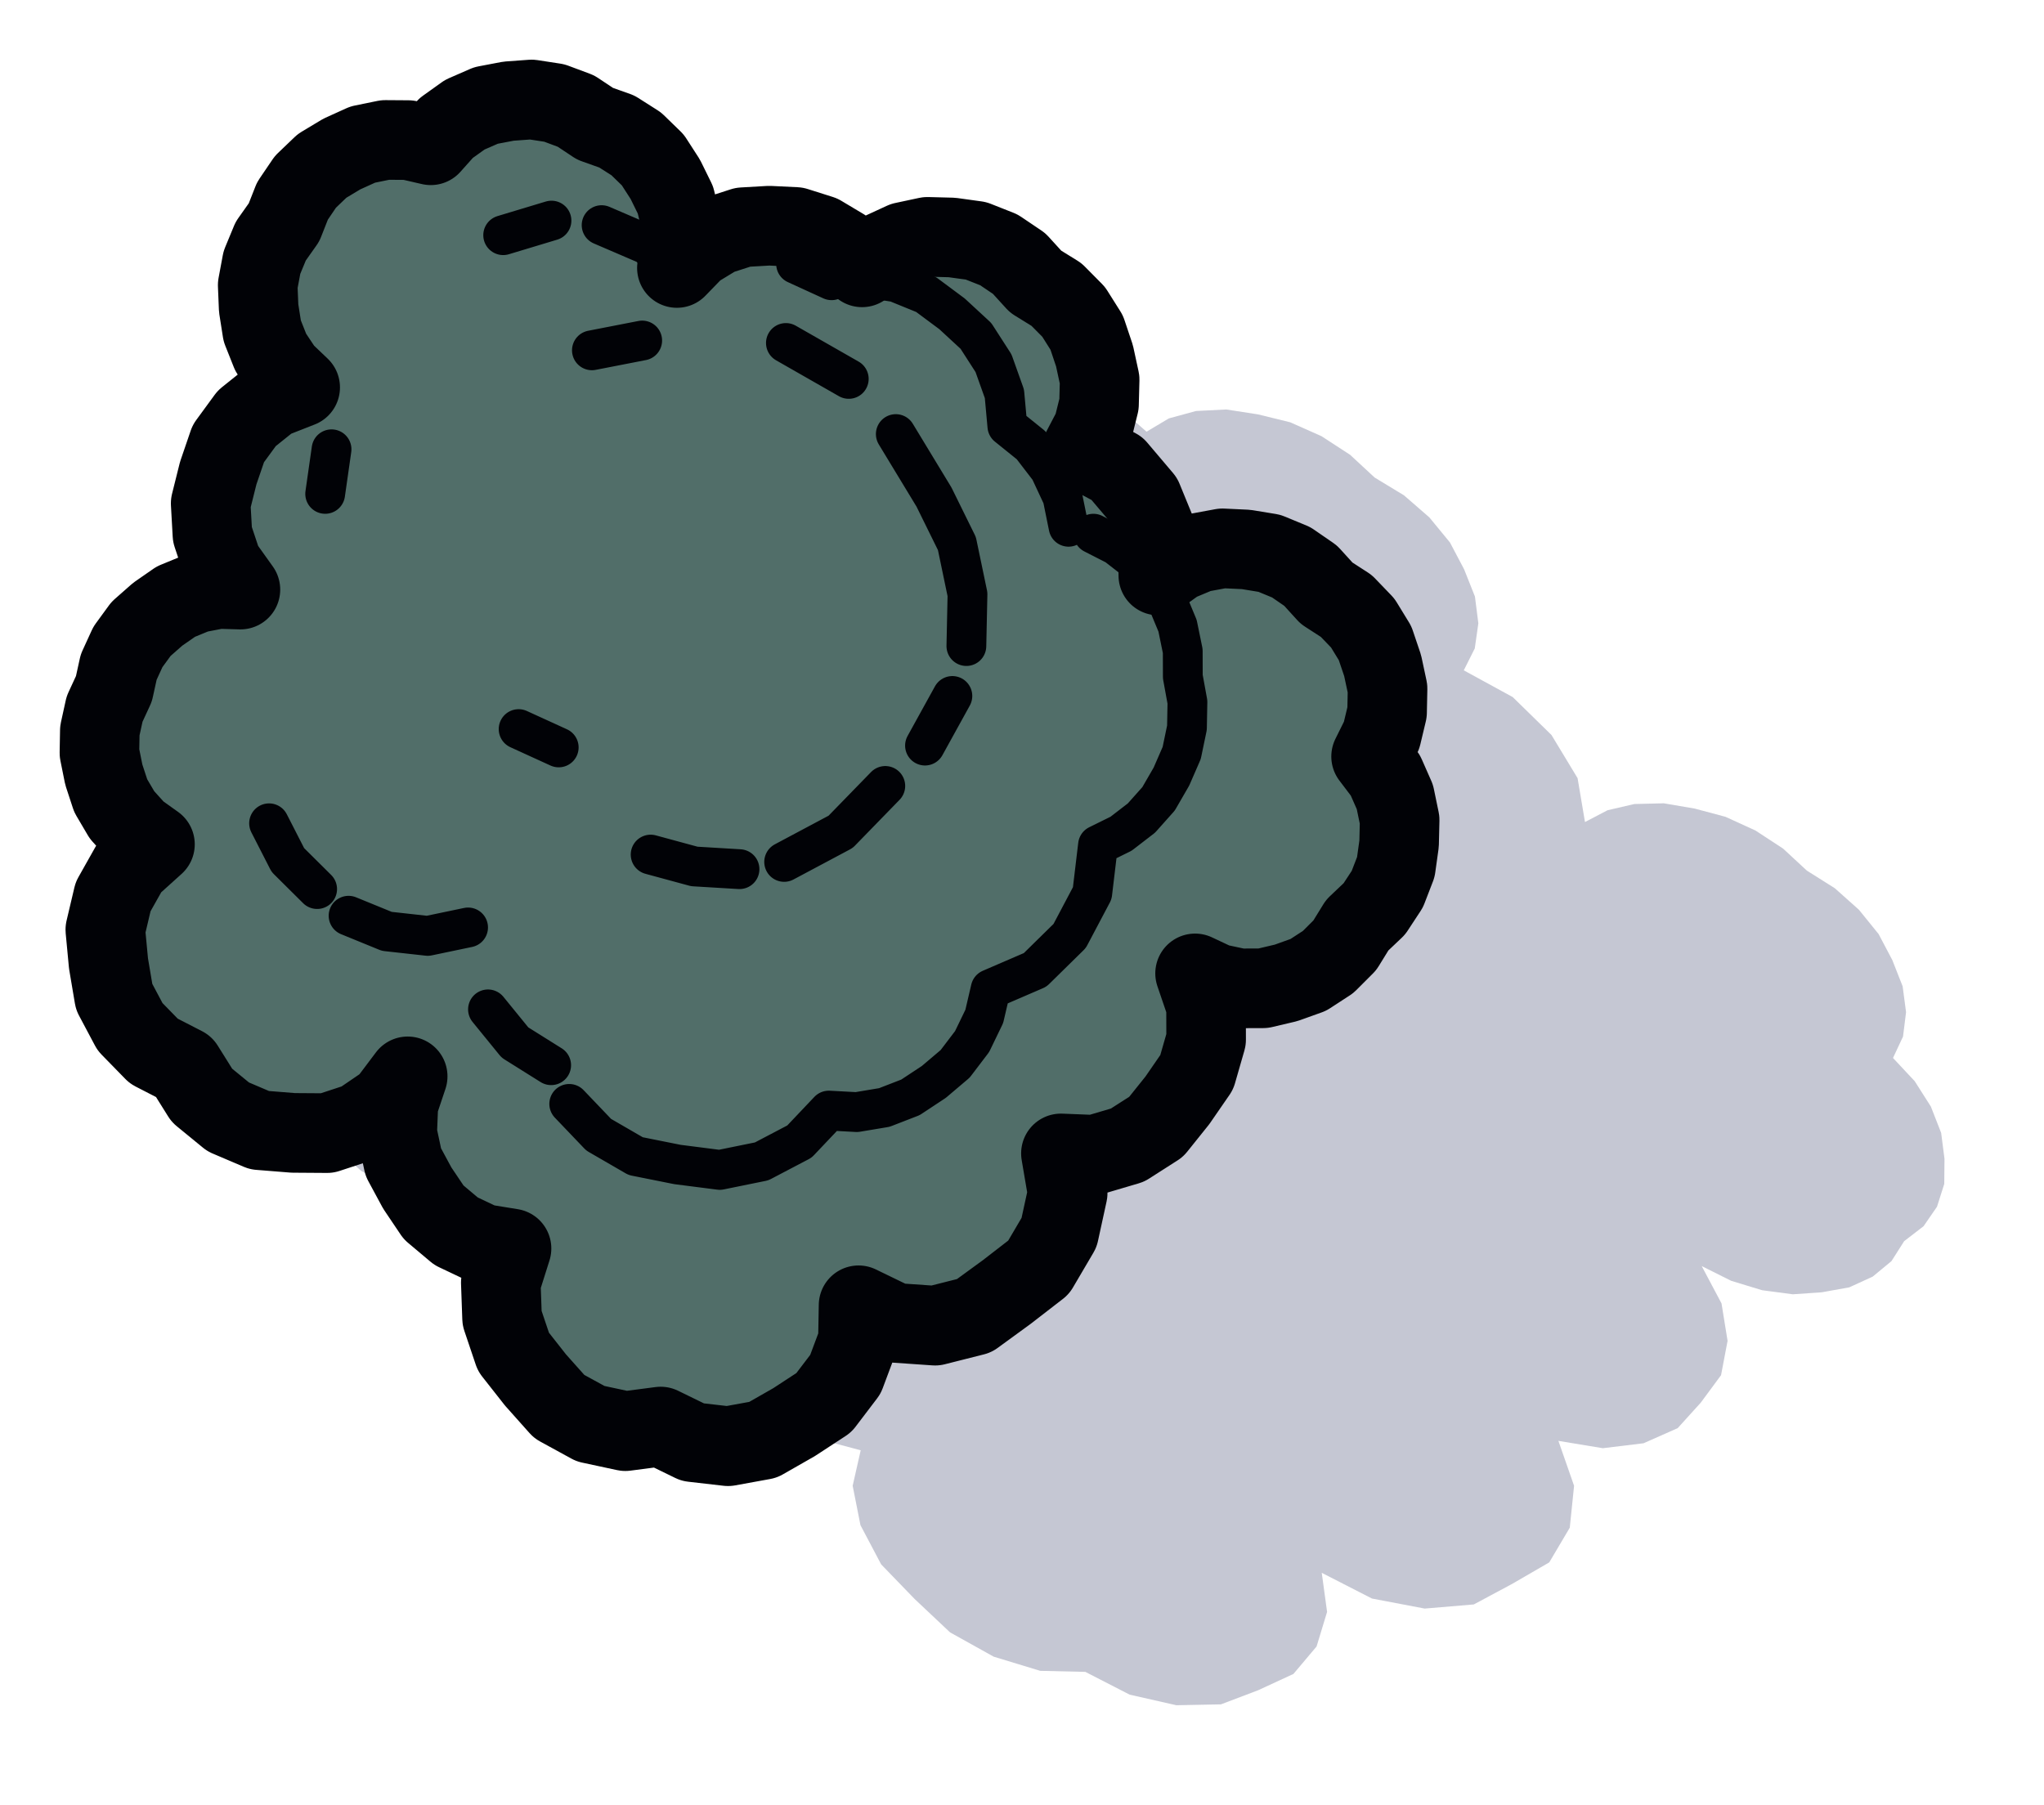
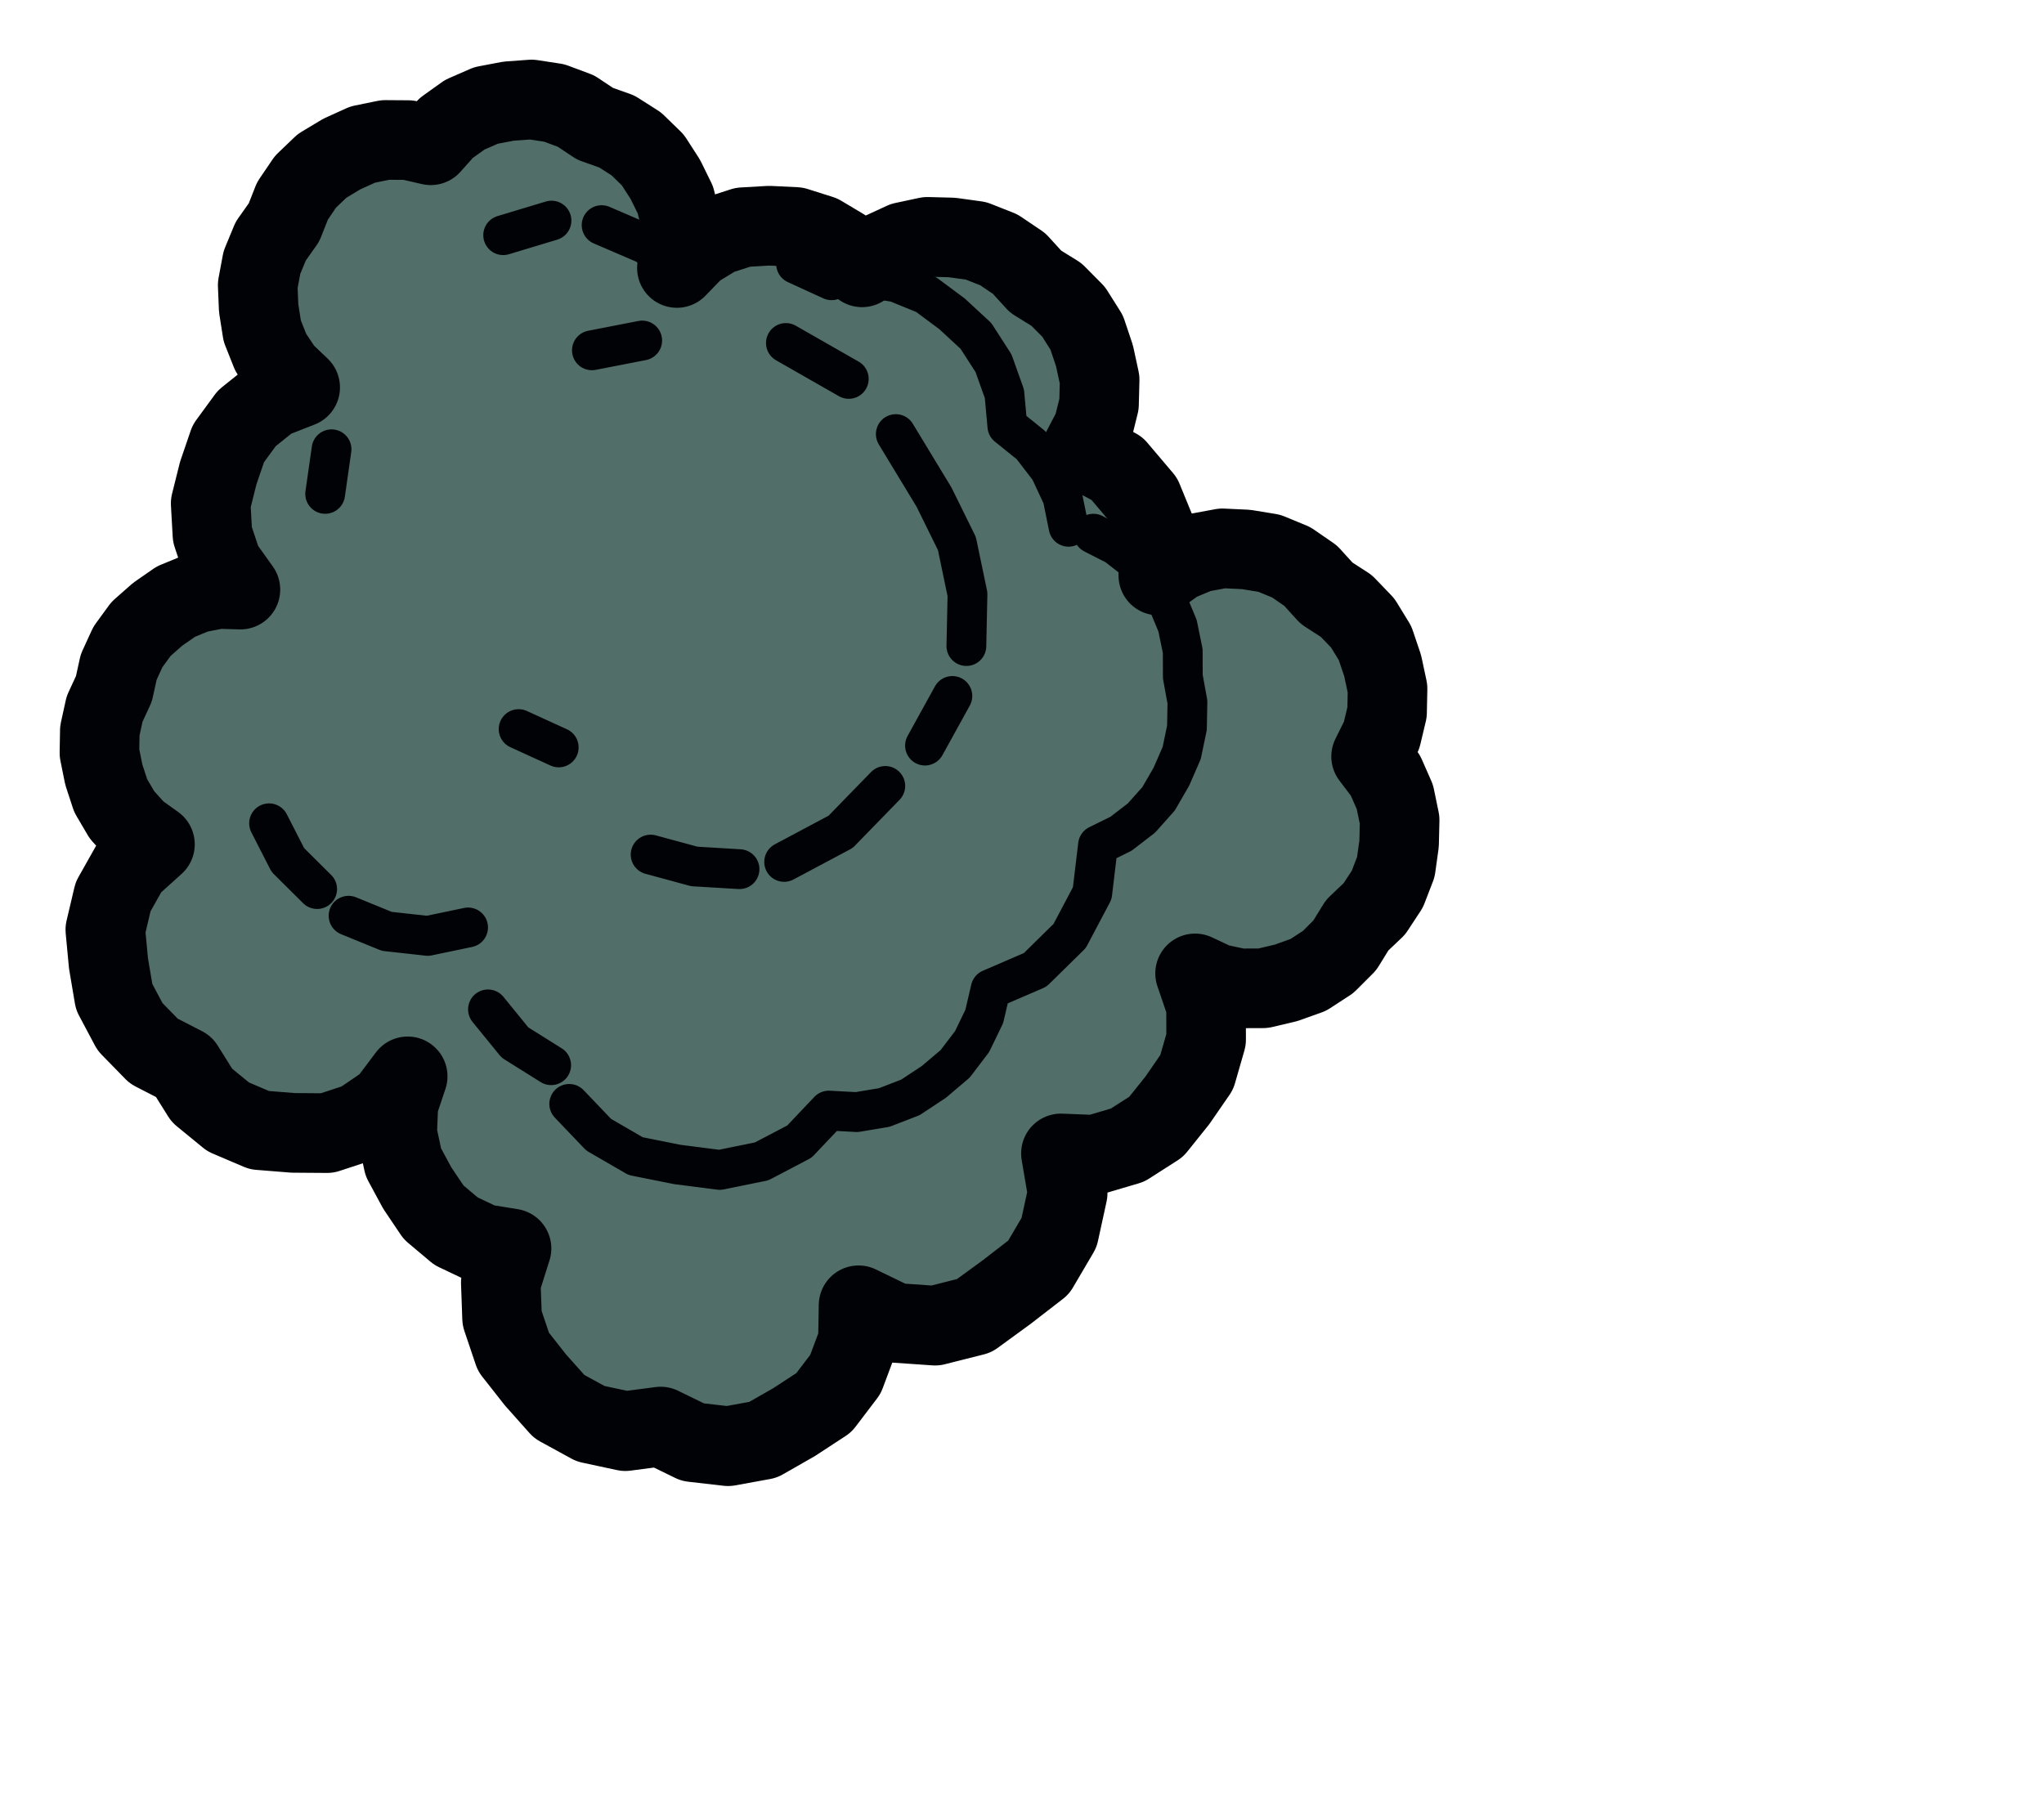
<svg xmlns="http://www.w3.org/2000/svg" viewBox="403.775 159.863 25.689 22.668" width="616" height="544" stroke-linejoin="round" stroke-linecap="round" fill-rule="evenodd" fill="none" preserveAspectRatio="none">
-   <g transform="translate(250.0195 250.0195) scale(1.000078)" opacity="0.55">
-     <path d=" M 175.5,-74.064 L 175.129,-74.249 L 175.378,-73.78 L 175.454,-73.31 L 175.372,-72.879 L 175.117,-72.534 L 174.827,-72.214 L 174.398,-72.024 L 173.886,-71.962 L 173.328,-72.054 L 173.525,-71.49 L 173.471,-70.964 L 173.213,-70.528 L 172.745,-70.257 L 172.265,-70 L 171.648,-69.948 L 170.985,-70.074 L 170.354,-70.397 L 170.421,-69.906 L 170.289,-69.472 L 169.998,-69.127 L 169.554,-68.922 L 169.087,-68.745 L 168.527,-68.734 L 167.94,-68.867 L 167.383,-69.153 L 166.816,-69.166 L 166.231,-69.344 L 165.683,-69.649 L 165.238,-70.068 L 164.817,-70.503 L 164.557,-70.995 L 164.459,-71.49 L 164.56,-71.936 L 164.077,-72.064 L 163.617,-72.296 L 163.209,-72.605 L 162.889,-72.977 L 162.605,-73.364 L 162.442,-73.774 L 162.398,-74.177 L 162.49,-74.541 L 162.215,-74.211 L 161.799,-74.008 L 161.296,-73.931 L 160.741,-74.009 L 160.183,-74.119 L 159.645,-74.372 L 159.17,-74.726 L 158.813,-75.162 L 158.286,-75.442 L 157.847,-75.829 L 157.52,-76.277 L 157.356,-76.752 L 157.231,-77.225 L 157.286,-77.665 L 157.493,-78.037 L 157.856,-78.296 L 157.532,-78.514 L 157.254,-78.774 L 157.028,-79.063 L 156.869,-79.37 L 156.75,-79.68 L 156.708,-79.986 L 156.739,-80.275 L 156.847,-80.534 L 156.877,-80.823 L 156.985,-81.082 L 157.16,-81.301 L 157.4,-81.468 L 157.67,-81.603 L 157.987,-81.676 L 158.335,-81.686 L 158.699,-81.629 L 158.347,-82.02 L 158.121,-82.45 L 158.025,-82.885 L 158.082,-83.287 L 158.183,-83.673 L 158.429,-83.981 L 158.785,-84.197 L 159.235,-84.292 L 158.927,-84.548 L 158.677,-84.84 L 158.491,-85.155 L 158.383,-85.477 L 158.318,-85.797 L 158.338,-86.101 L 158.435,-86.376 L 158.611,-86.607 L 158.703,-86.885 L 158.873,-87.12 L 159.11,-87.304 L 159.406,-87.425 L 159.729,-87.511 L 160.087,-87.526 L 160.464,-87.473 L 160.842,-87.352 L 161.054,-87.556 L 161.331,-87.701 L 161.656,-87.782 L 162.016,-87.793 L 162.388,-87.766 L 162.768,-87.668 L 163.138,-87.509 L 163.479,-87.292 L 163.851,-87.138 L 164.195,-86.925 L 164.5,-86.667 L 164.746,-86.372 L 164.957,-86.065 L 165.093,-85.743 L 165.153,-85.424 L 165.129,-85.121 L 165.388,-85.343 L 165.727,-85.484 L 166.119,-85.542 L 166.547,-85.505 L 166.98,-85.429 L 167.409,-85.265 L 167.809,-85.028 L 168.152,-84.728 L 168.433,-84.895 L 168.774,-84.988 L 169.154,-85.007 L 169.555,-84.945 L 169.958,-84.846 L 170.35,-84.672 L 170.71,-84.438 L 171.019,-84.152 L 171.387,-83.929 L 171.706,-83.652 L 171.965,-83.337 L 172.143,-83 L 172.279,-82.658 L 172.322,-82.321 L 172.277,-82.006 L 172.139,-81.731 L 172.754,-81.395 L 173.241,-80.919 L 173.569,-80.377 L 173.662,-79.826 L 173.946,-79.974 L 174.282,-80.052 L 174.652,-80.061 L 175.04,-79.995 L 175.429,-79.891 L 175.805,-79.719 L 176.152,-79.492 L 176.45,-79.216 L 176.801,-78.995 L 177.105,-78.724 L 177.352,-78.419 L 177.524,-78.093 L 177.654,-77.763 L 177.697,-77.438 L 177.659,-77.132 L 177.533,-76.863 L 177.806,-76.571 L 178.009,-76.252 L 178.138,-75.922 L 178.18,-75.597 L 178.177,-75.281 L 178.086,-74.995 L 177.917,-74.75 L 177.673,-74.562 L 177.514,-74.312 L 177.278,-74.117 L 176.983,-73.982 L 176.637,-73.92 L 176.273,-73.895 L 175.888,-73.946 L 175.5,-74.064" fill="#9699AE" />
-   </g>
  <g transform="translate(250.0195 250.0195) scale(1.000078)">
    <path d=" M 169.03,-77.799 L 168.762,-77.925 L 168.9,-77.521 L 168.901,-77.093 L 168.783,-76.683 L 168.54,-76.331 L 168.273,-75.998 L 167.913,-75.768 L 167.503,-75.647 L 167.076,-75.664 L 167.161,-75.165 L 167.053,-74.67 L 166.796,-74.233 L 166.395,-73.923 L 165.986,-73.625 L 165.495,-73.501 L 164.989,-73.536 L 164.533,-73.757 L 164.525,-73.309 L 164.368,-72.89 L 164.097,-72.534 L 163.722,-72.289 L 163.333,-72.067 L 162.893,-71.987 L 162.448,-72.038 L 162.046,-72.234 L 161.602,-72.176 L 161.164,-72.27 L 160.771,-72.485 L 160.473,-72.819 L 160.196,-73.171 L 160.053,-73.595 L 160.037,-74.043 L 160.172,-74.47 L 159.808,-74.529 L 159.475,-74.687 L 159.193,-74.924 L 158.987,-75.23 L 158.812,-75.554 L 158.735,-75.915 L 158.75,-76.283 L 158.867,-76.632 L 158.611,-76.292 L 158.259,-76.052 L 157.854,-75.919 L 157.428,-75.922 L 157.003,-75.956 L 156.611,-76.123 L 156.281,-76.393 L 156.055,-76.754 L 155.676,-76.949 L 155.378,-77.254 L 155.178,-77.63 L 155.107,-78.05 L 155.067,-78.474 L 155.165,-78.889 L 155.374,-79.26 L 155.691,-79.546 L 155.464,-79.708 L 155.277,-79.915 L 155.135,-80.156 L 155.048,-80.421 L 154.993,-80.694 L 154.998,-80.973 L 155.058,-81.246 L 155.175,-81.499 L 155.235,-81.772 L 155.351,-82.025 L 155.516,-82.251 L 155.725,-82.435 L 155.954,-82.594 L 156.212,-82.7 L 156.487,-82.753 L 156.765,-82.745 L 156.537,-83.064 L 156.413,-83.436 L 156.391,-83.828 L 156.486,-84.208 L 156.613,-84.579 L 156.845,-84.896 L 157.151,-85.141 L 157.516,-85.284 L 157.306,-85.484 L 157.146,-85.724 L 157.039,-85.993 L 156.994,-86.279 L 156.982,-86.569 L 157.035,-86.853 L 157.146,-87.121 L 157.313,-87.357 L 157.419,-87.626 L 157.582,-87.866 L 157.791,-88.066 L 158.039,-88.215 L 158.302,-88.334 L 158.586,-88.392 L 158.875,-88.39 L 159.157,-88.325 L 159.35,-88.541 L 159.585,-88.709 L 159.851,-88.825 L 160.135,-88.879 L 160.424,-88.9 L 160.71,-88.856 L 160.981,-88.755 L 161.222,-88.595 L 161.495,-88.498 L 161.739,-88.343 L 161.947,-88.141 L 162.104,-87.898 L 162.232,-87.638 L 162.299,-87.357 L 162.306,-87.067 L 162.25,-86.784 L 162.481,-87.022 L 162.764,-87.194 L 163.08,-87.296 L 163.411,-87.315 L 163.743,-87.299 L 164.059,-87.199 L 164.344,-87.029 L 164.577,-86.792 L 164.818,-86.982 L 165.098,-87.111 L 165.398,-87.175 L 165.706,-87.167 L 166.01,-87.125 L 166.296,-87.012 L 166.551,-86.84 L 166.758,-86.613 L 167.02,-86.451 L 167.236,-86.233 L 167.4,-85.973 L 167.498,-85.681 L 167.563,-85.381 L 167.555,-85.073 L 167.481,-84.775 L 167.338,-84.502 L 167.78,-84.267 L 168.104,-83.885 L 168.294,-83.422 L 168.3,-82.922 L 168.541,-83.095 L 168.814,-83.209 L 169.106,-83.263 L 169.403,-83.249 L 169.696,-83.201 L 169.97,-83.088 L 170.214,-82.92 L 170.414,-82.7 L 170.663,-82.539 L 170.869,-82.325 L 171.024,-82.072 L 171.119,-81.791 L 171.181,-81.501 L 171.175,-81.204 L 171.106,-80.915 L 170.974,-80.649 L 171.153,-80.413 L 171.273,-80.141 L 171.333,-79.851 L 171.326,-79.554 L 171.285,-79.26 L 171.178,-78.983 L 171.015,-78.735 L 170.8,-78.531 L 170.644,-78.278 L 170.434,-78.068 L 170.185,-77.906 L 169.906,-77.806 L 169.617,-77.738 L 169.321,-77.737 L 169.03,-77.799" fill="#516E69" stroke="#010206" stroke-width="1" />
    <path d=" M 167.832,-79.679 L 167.542,-79.536 M 167.542,-79.536 L 167.47,-78.932 M 167.47,-78.932 L 167.186,-78.395 M 167.186,-78.395 L 166.752,-77.969 M 166.752,-77.969 L 166.193,-77.728 M 166.193,-77.728 L 166.113,-77.385 M 166.113,-77.385 L 165.96,-77.069 M 165.96,-77.069 L 165.747,-76.789 M 165.747,-76.789 L 165.479,-76.562 M 165.479,-76.562 L 165.185,-76.368 M 165.185,-76.368 L 164.857,-76.241 M 164.857,-76.241 L 164.51,-76.183 M 164.51,-76.183 L 164.159,-76.202 M 164.159,-76.202 L 163.79,-75.813 M 163.79,-75.813 L 163.315,-75.564 M 163.315,-75.564 L 162.789,-75.457 M 162.789,-75.457 L 162.257,-75.525 M 162.257,-75.525 L 161.732,-75.63 M 161.732,-75.63 L 161.267,-75.899 M 161.267,-75.899 L 160.897,-76.286 M 160.67,-76.772 L 160.215,-77.057 M 160.215,-77.057 L 159.876,-77.473 M 159.626,-78.502 L 159.119,-78.396 M 159.119,-78.396 L 158.604,-78.453 M 158.604,-78.453 L 158.124,-78.649 M 157.729,-78.984 L 157.361,-79.349 M 157.361,-79.349 L 157.125,-79.81 M 157.83,-83.947 L 157.91,-84.507 M 160.067,-87.196 L 160.674,-87.379 M 161.304,-87.322 L 161.886,-87.072 M 161.886,-87.072 L 162.332,-86.623 M 163.748,-86.834 L 164.194,-86.63 M 164.6,-86.668 L 165.003,-86.605 M 165.003,-86.605 L 165.381,-86.451 M 165.381,-86.451 L 165.708,-86.208 M 165.708,-86.208 L 166.008,-85.931 M 166.008,-85.931 L 166.229,-85.588 M 166.229,-85.588 L 166.366,-85.204 M 166.366,-85.204 L 166.403,-84.798 M 166.403,-84.798 L 166.701,-84.558 M 166.701,-84.558 L 166.934,-84.255 M 166.934,-84.255 L 167.096,-83.908 M 167.096,-83.908 L 167.172,-83.534 M 167.484,-83.447 L 167.772,-83.3 M 167.772,-83.3 L 168.027,-83.102 M 168.027,-83.102 L 168.238,-82.857 M 168.238,-82.857 L 168.418,-82.589 M 168.418,-82.589 L 168.542,-82.291 M 168.542,-82.291 L 168.607,-81.974 M 168.607,-81.974 L 168.608,-81.651 M 168.608,-81.651 L 168.666,-81.333 M 168.666,-81.333 L 168.66,-81.01 M 168.66,-81.01 L 168.594,-80.693 M 168.594,-80.693 L 168.465,-80.397 M 168.465,-80.397 L 168.303,-80.117 M 168.303,-80.117 L 168.088,-79.876 M 168.088,-79.876 L 167.832,-79.679 M 165.712,-81.409 L 165.368,-80.786 M 164.869,-80.279 L 164.308,-79.703 M 164.308,-79.703 L 163.598,-79.325 M 163.037,-79.234 L 162.469,-79.268 M 162.469,-79.268 L 161.92,-79.417 M 160.765,-80.763 L 160.261,-80.993 M 161.182,-85.75 L 161.814,-85.873 M 163.62,-85.842 L 164.41,-85.391 M 165.001,-84.698 L 165.481,-83.907 M 165.481,-83.907 L 165.769,-83.323 M 165.769,-83.323 L 165.902,-82.686 M 165.902,-82.686 L 165.888,-82.036" stroke="#010206" stroke-width="0.5" />
  </g>
</svg>
